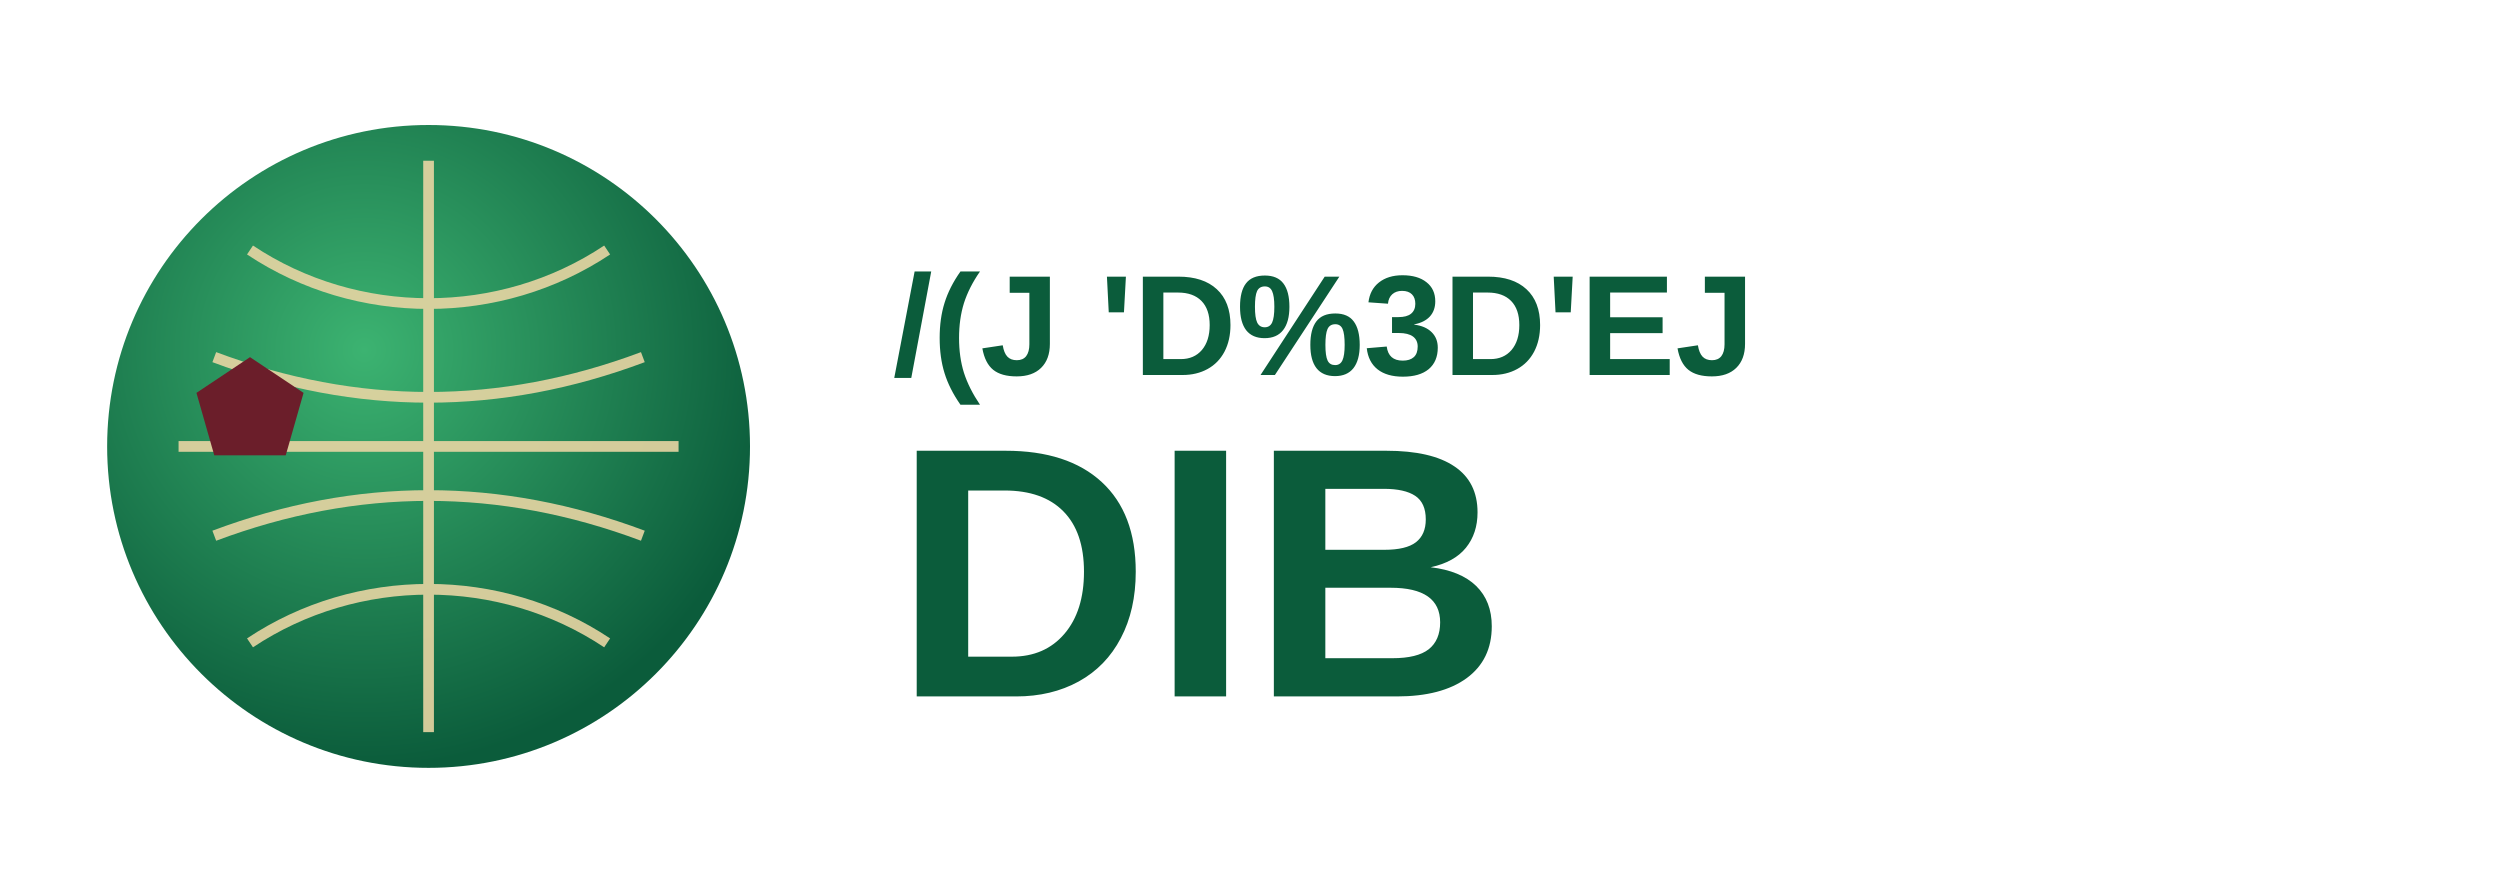
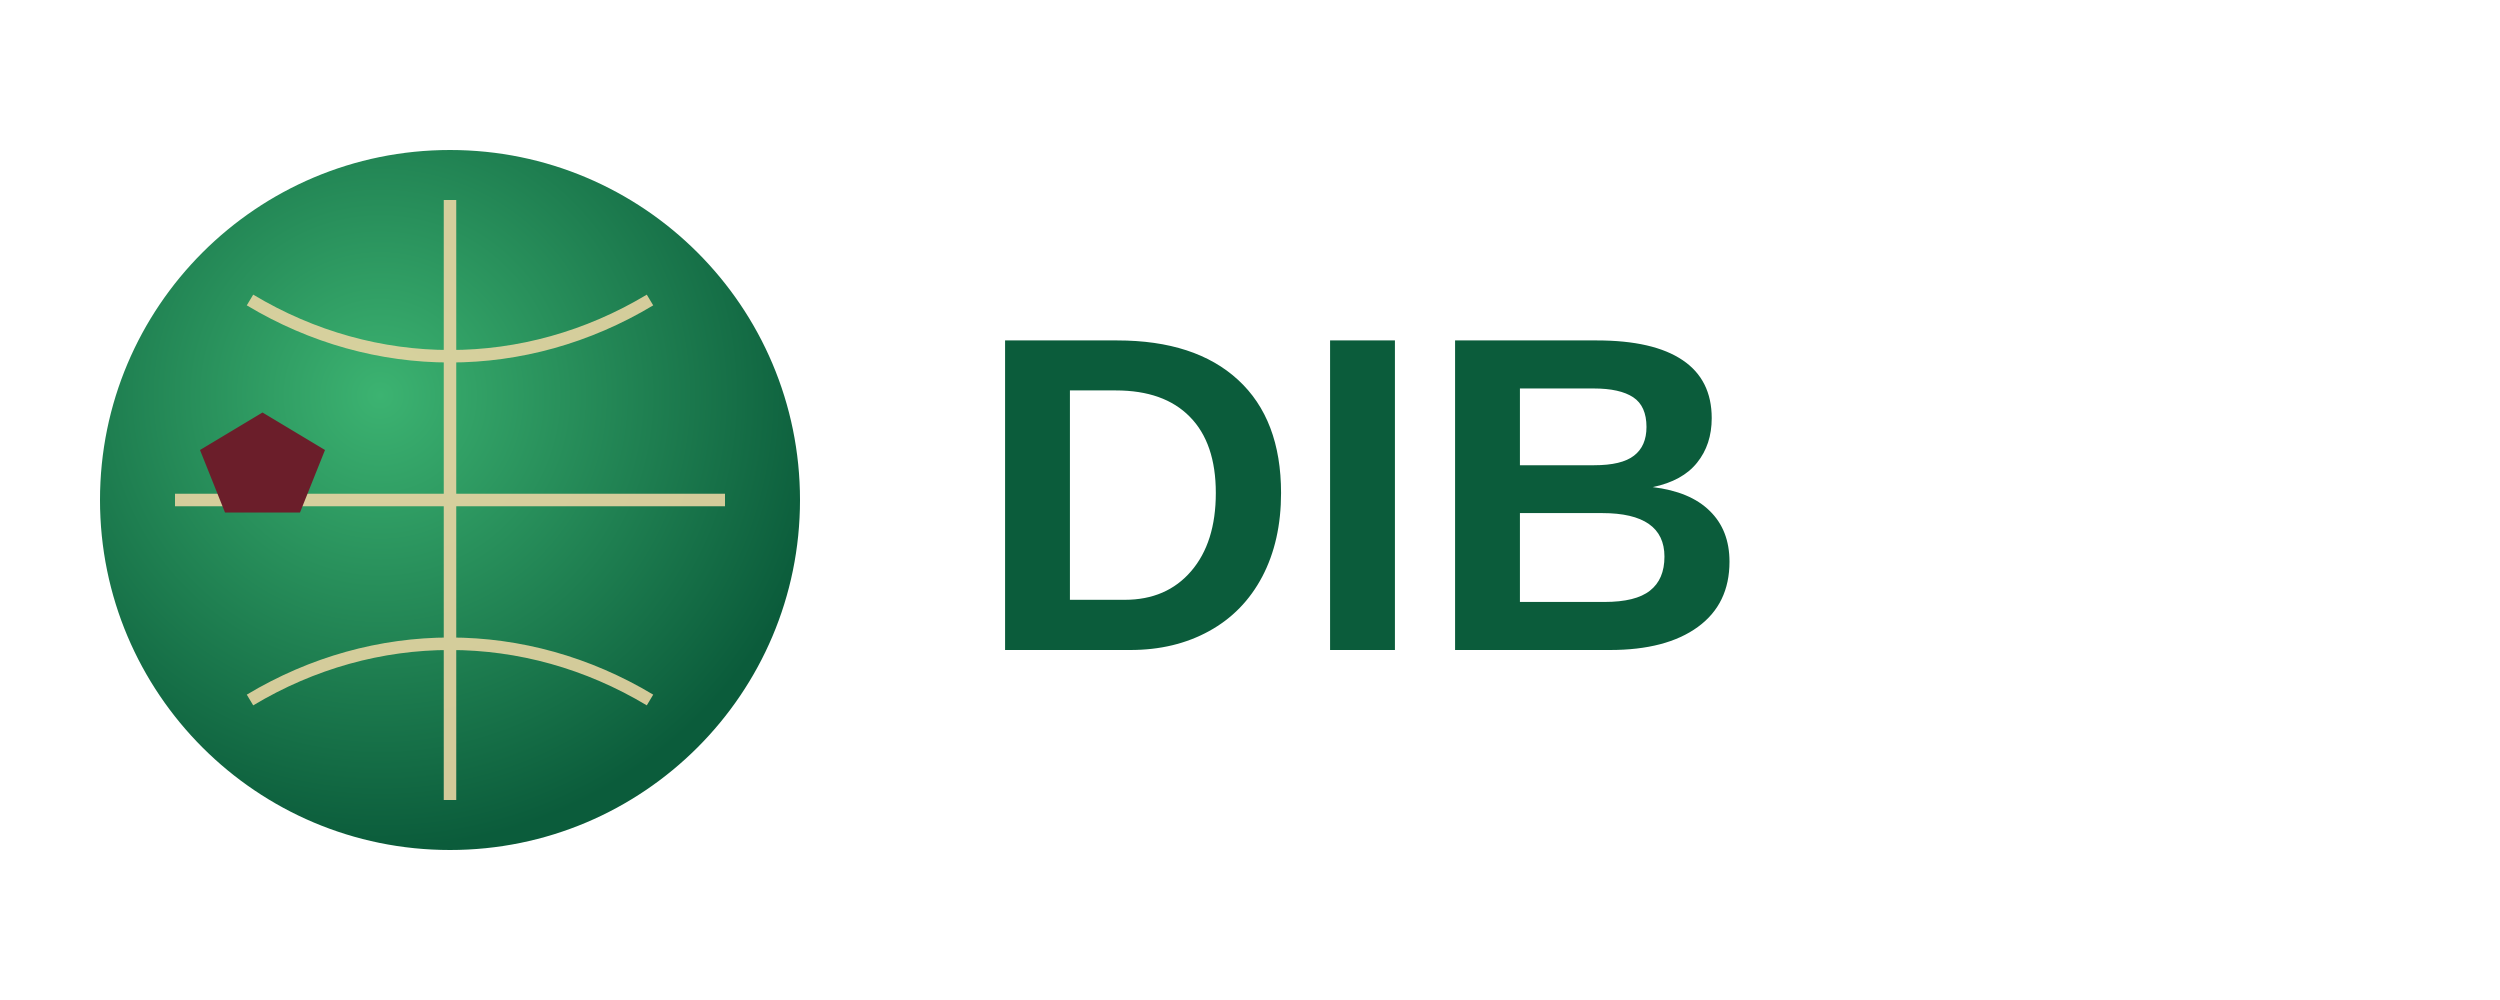
- <svg xmlns="http://www.w3.org/2000/svg" viewBox="0 0 280 100" role="img" aria-label="Dubai Islamic Bank">
+ <svg xmlns="http://www.w3.org/2000/svg" viewBox="0 0 200 80" role="img" aria-label="Dubai Islamic Bank">
  <defs>
-     <radialGradient id="g" cx="40%" cy="35%" r="65%">
+     <radialGradient id="dibg" cx="40%" cy="35%" r="65%">
      <stop offset="0%" stop-color="#3CB371" />
      <stop offset="100%" stop-color="#0B5C3B" />
    </radialGradient>
  </defs>
-   <circle cx="48" cy="50" r="36" fill="url(#g)" />
-   <g stroke="#E8D5A3" stroke-width="1.2" fill="none" opacity=".9">
-     <path d="M20 50h56M48 18v64M28 28c12 8 28 8 40 0M28 72c12-8 28-8 40 0M24 40c16 6 32 6 48 0M24 60c16-6 32-6 48 0" />
+   <circle cx="36" cy="40" r="28" fill="url(#dibg)" />
+   <g stroke="#E8D5A3" stroke-width="1" fill="none" opacity=".9">
+     <path d="M14 40h44M36 16v48M20 24c10 6 22 6 32 0M20 56c10-6 22-6 32 0" />
  </g>
-   <path fill="#6B1E2A" d="M22 44l6-4 6 4-2 7h-8z" />
-   <text x="100" y="42" fill="#0B5C3B" font-family="Arial, sans-serif" font-size="16" font-weight="600">/(J 'D%3D'EJ</text>
-   <text x="100" y="78" fill="#0B5C3B" font-family="Arial, Helvetica, sans-serif" font-size="40" font-weight="700">DIB</text>
+   <path fill="#6B1E2A" d="M16 36l5-3 5 3-2 5h-6z" />
+   <text x="78" y="52" fill="#0B5C3B" font-family="Arial, Helvetica, sans-serif" font-size="36" font-weight="700">DIB</text>
</svg>
